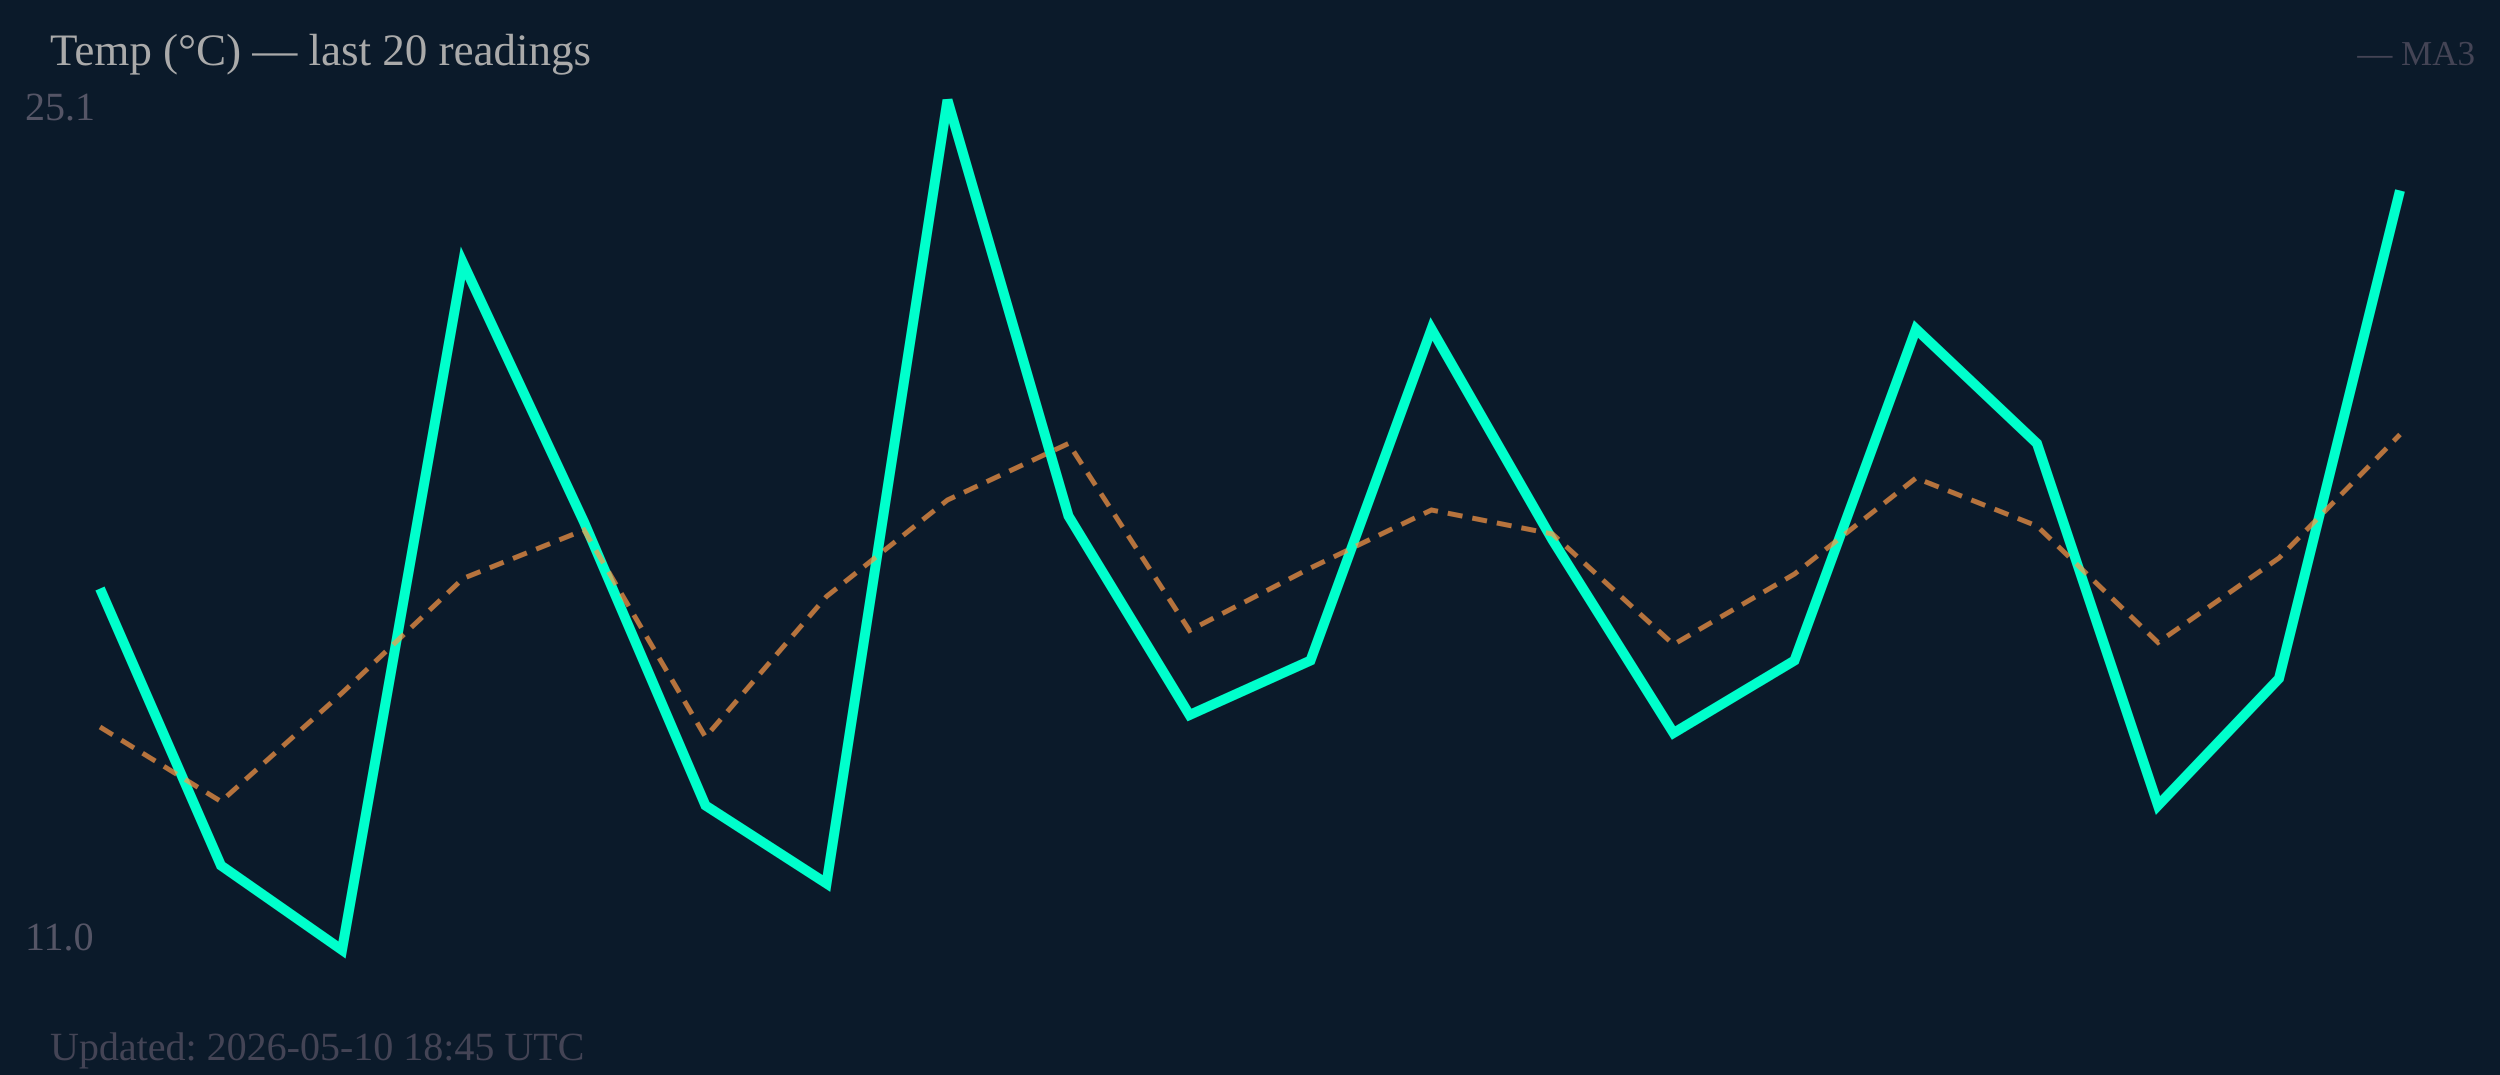
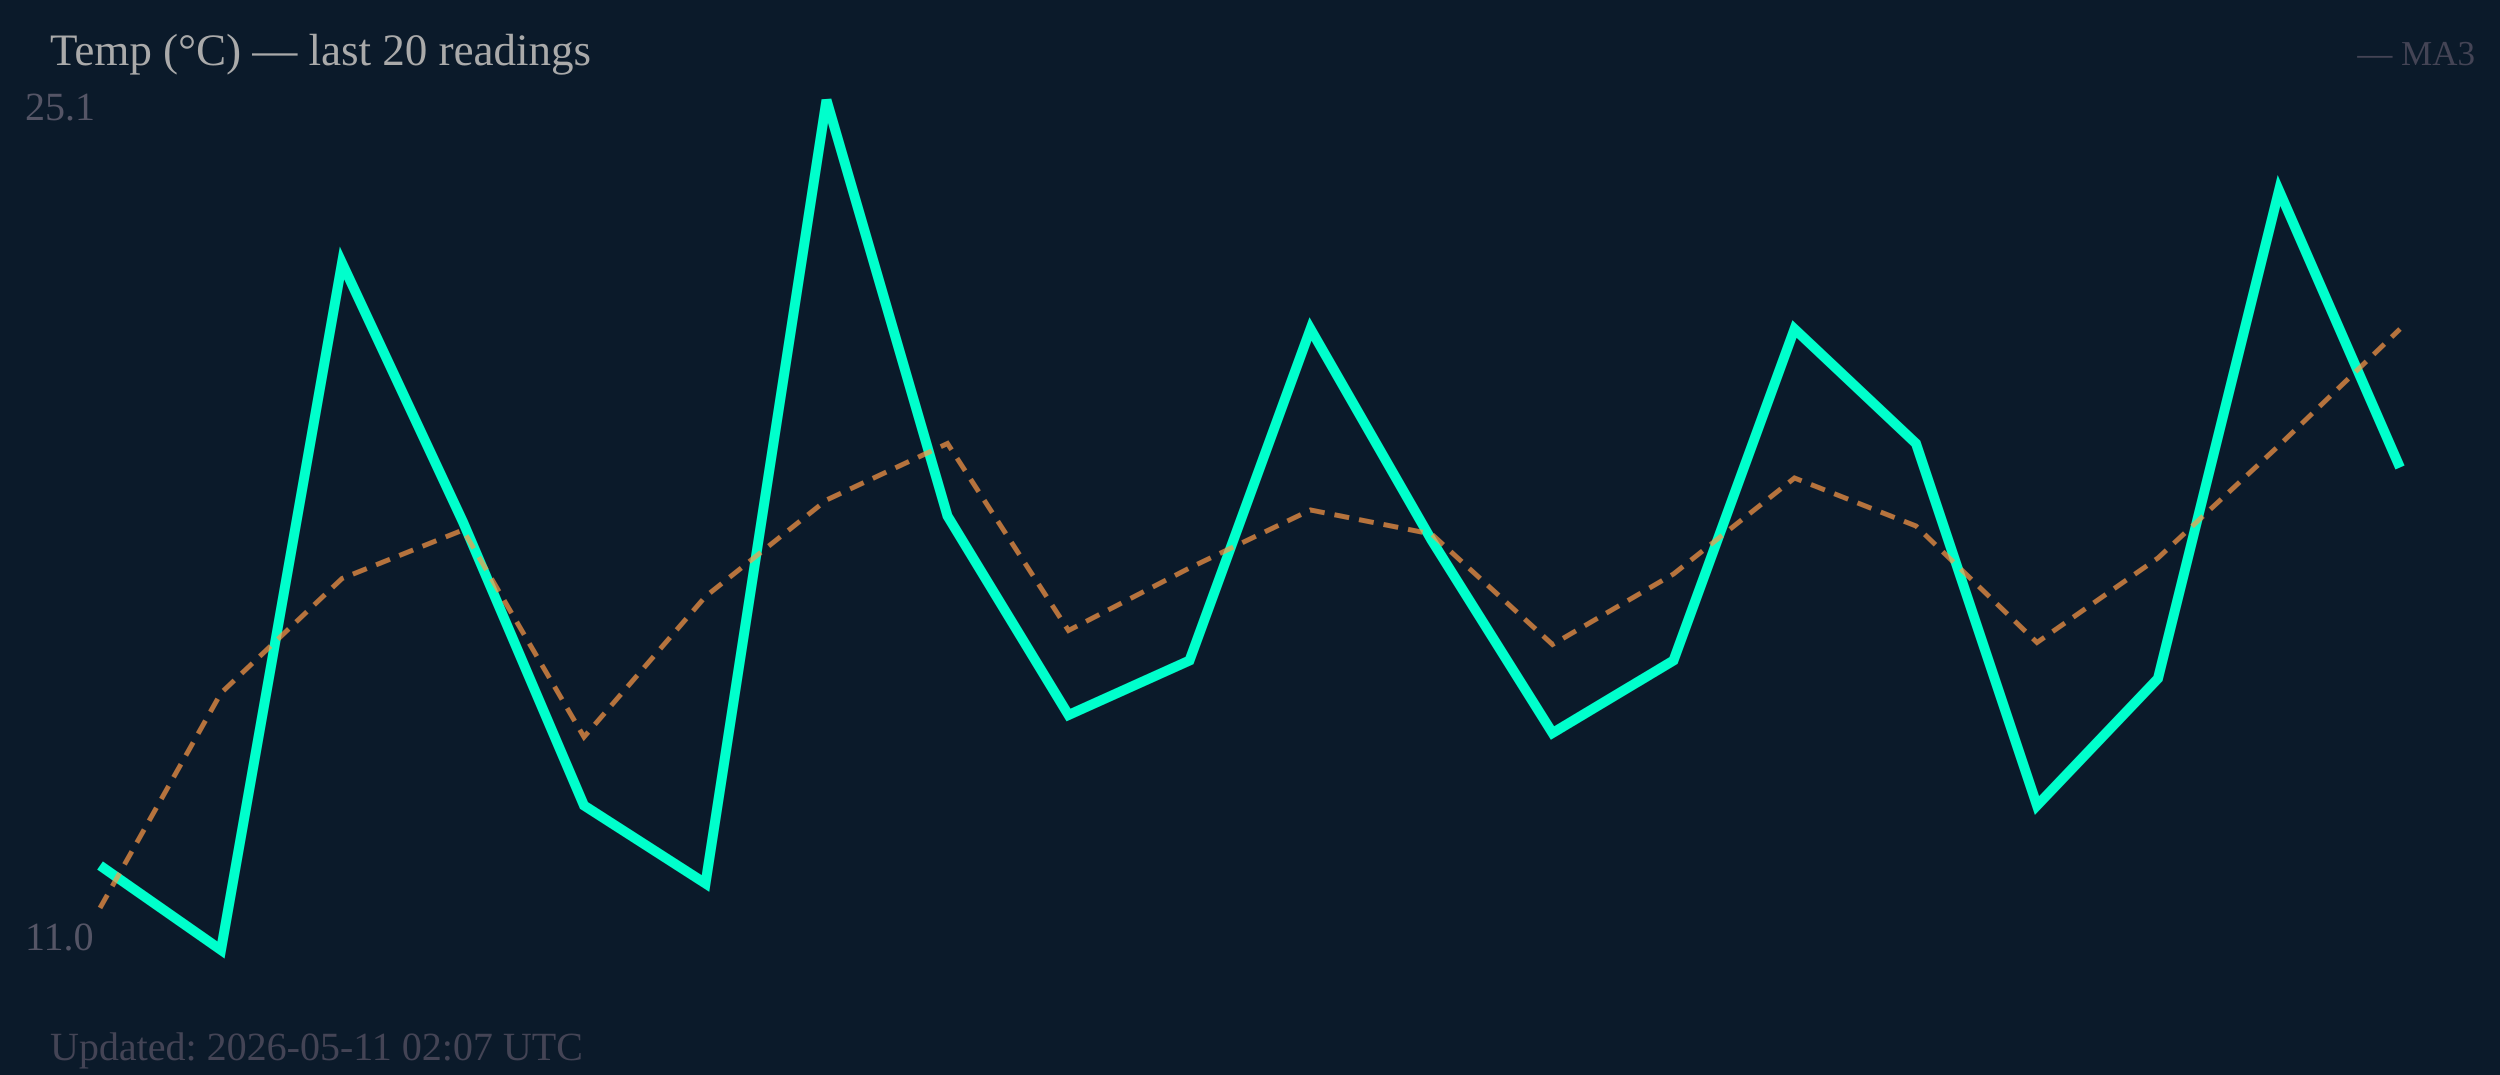
<svg xmlns="http://www.w3.org/2000/svg" width="500" height="215" viewBox="0 0 500 215">
  <rect width="500" height="215" fill="#0b1a2a" />
  <text x="5" y="24" font-size="8" fill="#556">25.1</text>
  <text x="5" y="190" font-size="8" fill="#556">11.0</text>
-   <polyline fill="none" stroke="#00ffcc" stroke-width="2" points="20.0,117.7 44.2,173.1 68.4,190.0 92.6,52.6 116.8,104.4 141.1,161.1 165.3,176.7 189.5,20.0 213.7,103.2 237.9,143.0 262.1,132.1 286.3,65.8 310.5,108.0 334.7,146.6 358.9,132.1 383.2,65.8 407.4,88.7 431.6,161.1 455.8,135.7 480.0,38.1" />
-   <polyline fill="none" stroke="#ff9944" stroke-width="1" stroke-dasharray="3,2" opacity="0.7" points="20.0,145.4 44.2,160.3 68.4,138.6 92.6,115.7 116.8,106.0 141.1,147.4 165.3,119.3 189.5,100.0 213.7,88.7 237.9,126.1 262.1,113.6 286.3,102.0 310.5,106.8 334.7,128.9 358.9,114.8 383.2,95.6 407.4,105.2 431.6,128.5 455.8,111.6 480.0,86.9" />
+   <polyline fill="none" stroke="#00ffcc" stroke-width="2" points="20.0,173.1 44.2,190.0 68.4,52.6 92.6,104.4 116.8,161.1 141.1,176.7 165.3,20.0 189.5,103.2 213.7,143.0 237.9,132.1 262.1,65.8 286.3,108.0 310.5,146.6 334.7,132.1 358.9,65.8 383.2,88.7 407.4,161.1 431.6,135.7 455.8,38.1 480.0,93.5" />
+   <polyline fill="none" stroke="#ff9944" stroke-width="1" stroke-dasharray="3,2" opacity="0.7" points="20.0,181.6 44.2,138.6 68.4,115.7 92.6,106.0 116.8,147.4 141.1,119.3 165.3,100.0 189.5,88.7 213.7,126.1 237.9,113.6 262.1,102.0 286.3,106.8 310.5,128.9 334.7,114.8 358.9,95.6 383.2,105.2 407.4,128.5 431.6,111.6 455.8,89.1 480.0,65.8" />
  <text x="10" y="13" font-size="9" fill="#aaa">Temp (°C) — last 20 readings</text>
  <text x="495" y="13" font-size="7" fill="#445" text-anchor="end">— MA3</text>
-   <text x="10" y="212" font-size="8" fill="#445">Updated: 2026-05-10 18:45 UTC</text>
+   <text x="10" y="212" font-size="8" fill="#445">Updated: 2026-05-11 02:07 UTC</text>
</svg>
